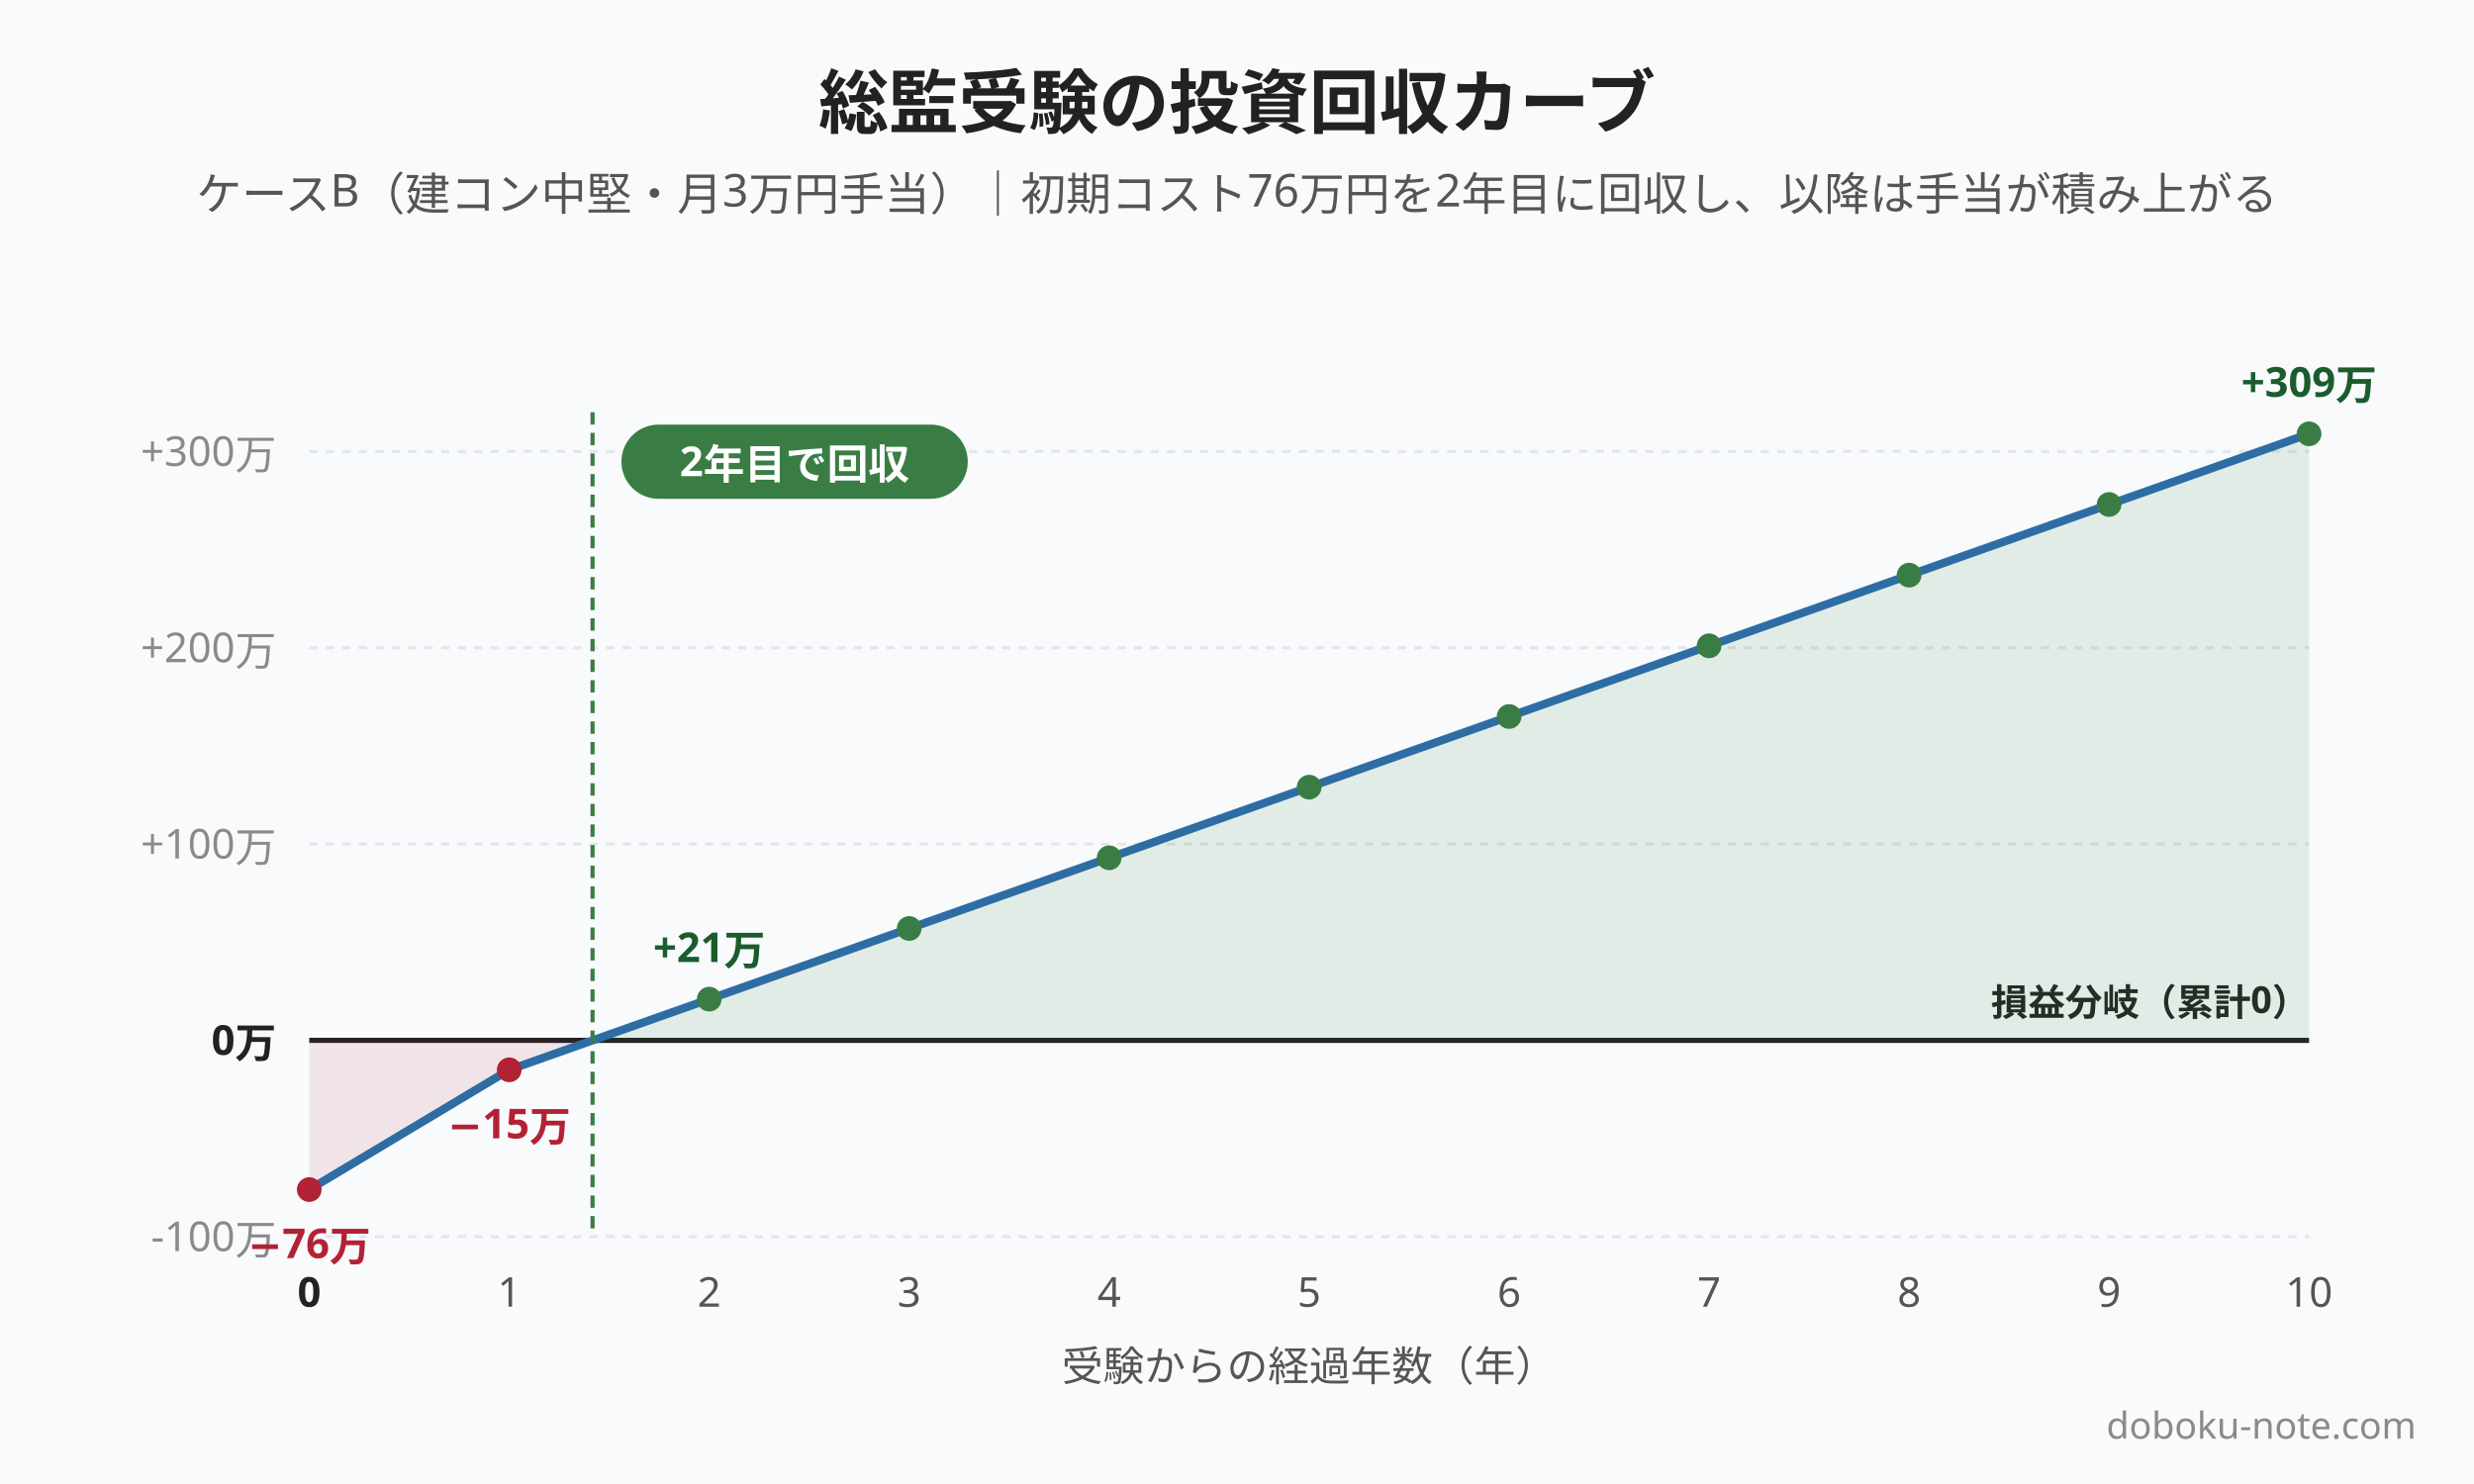
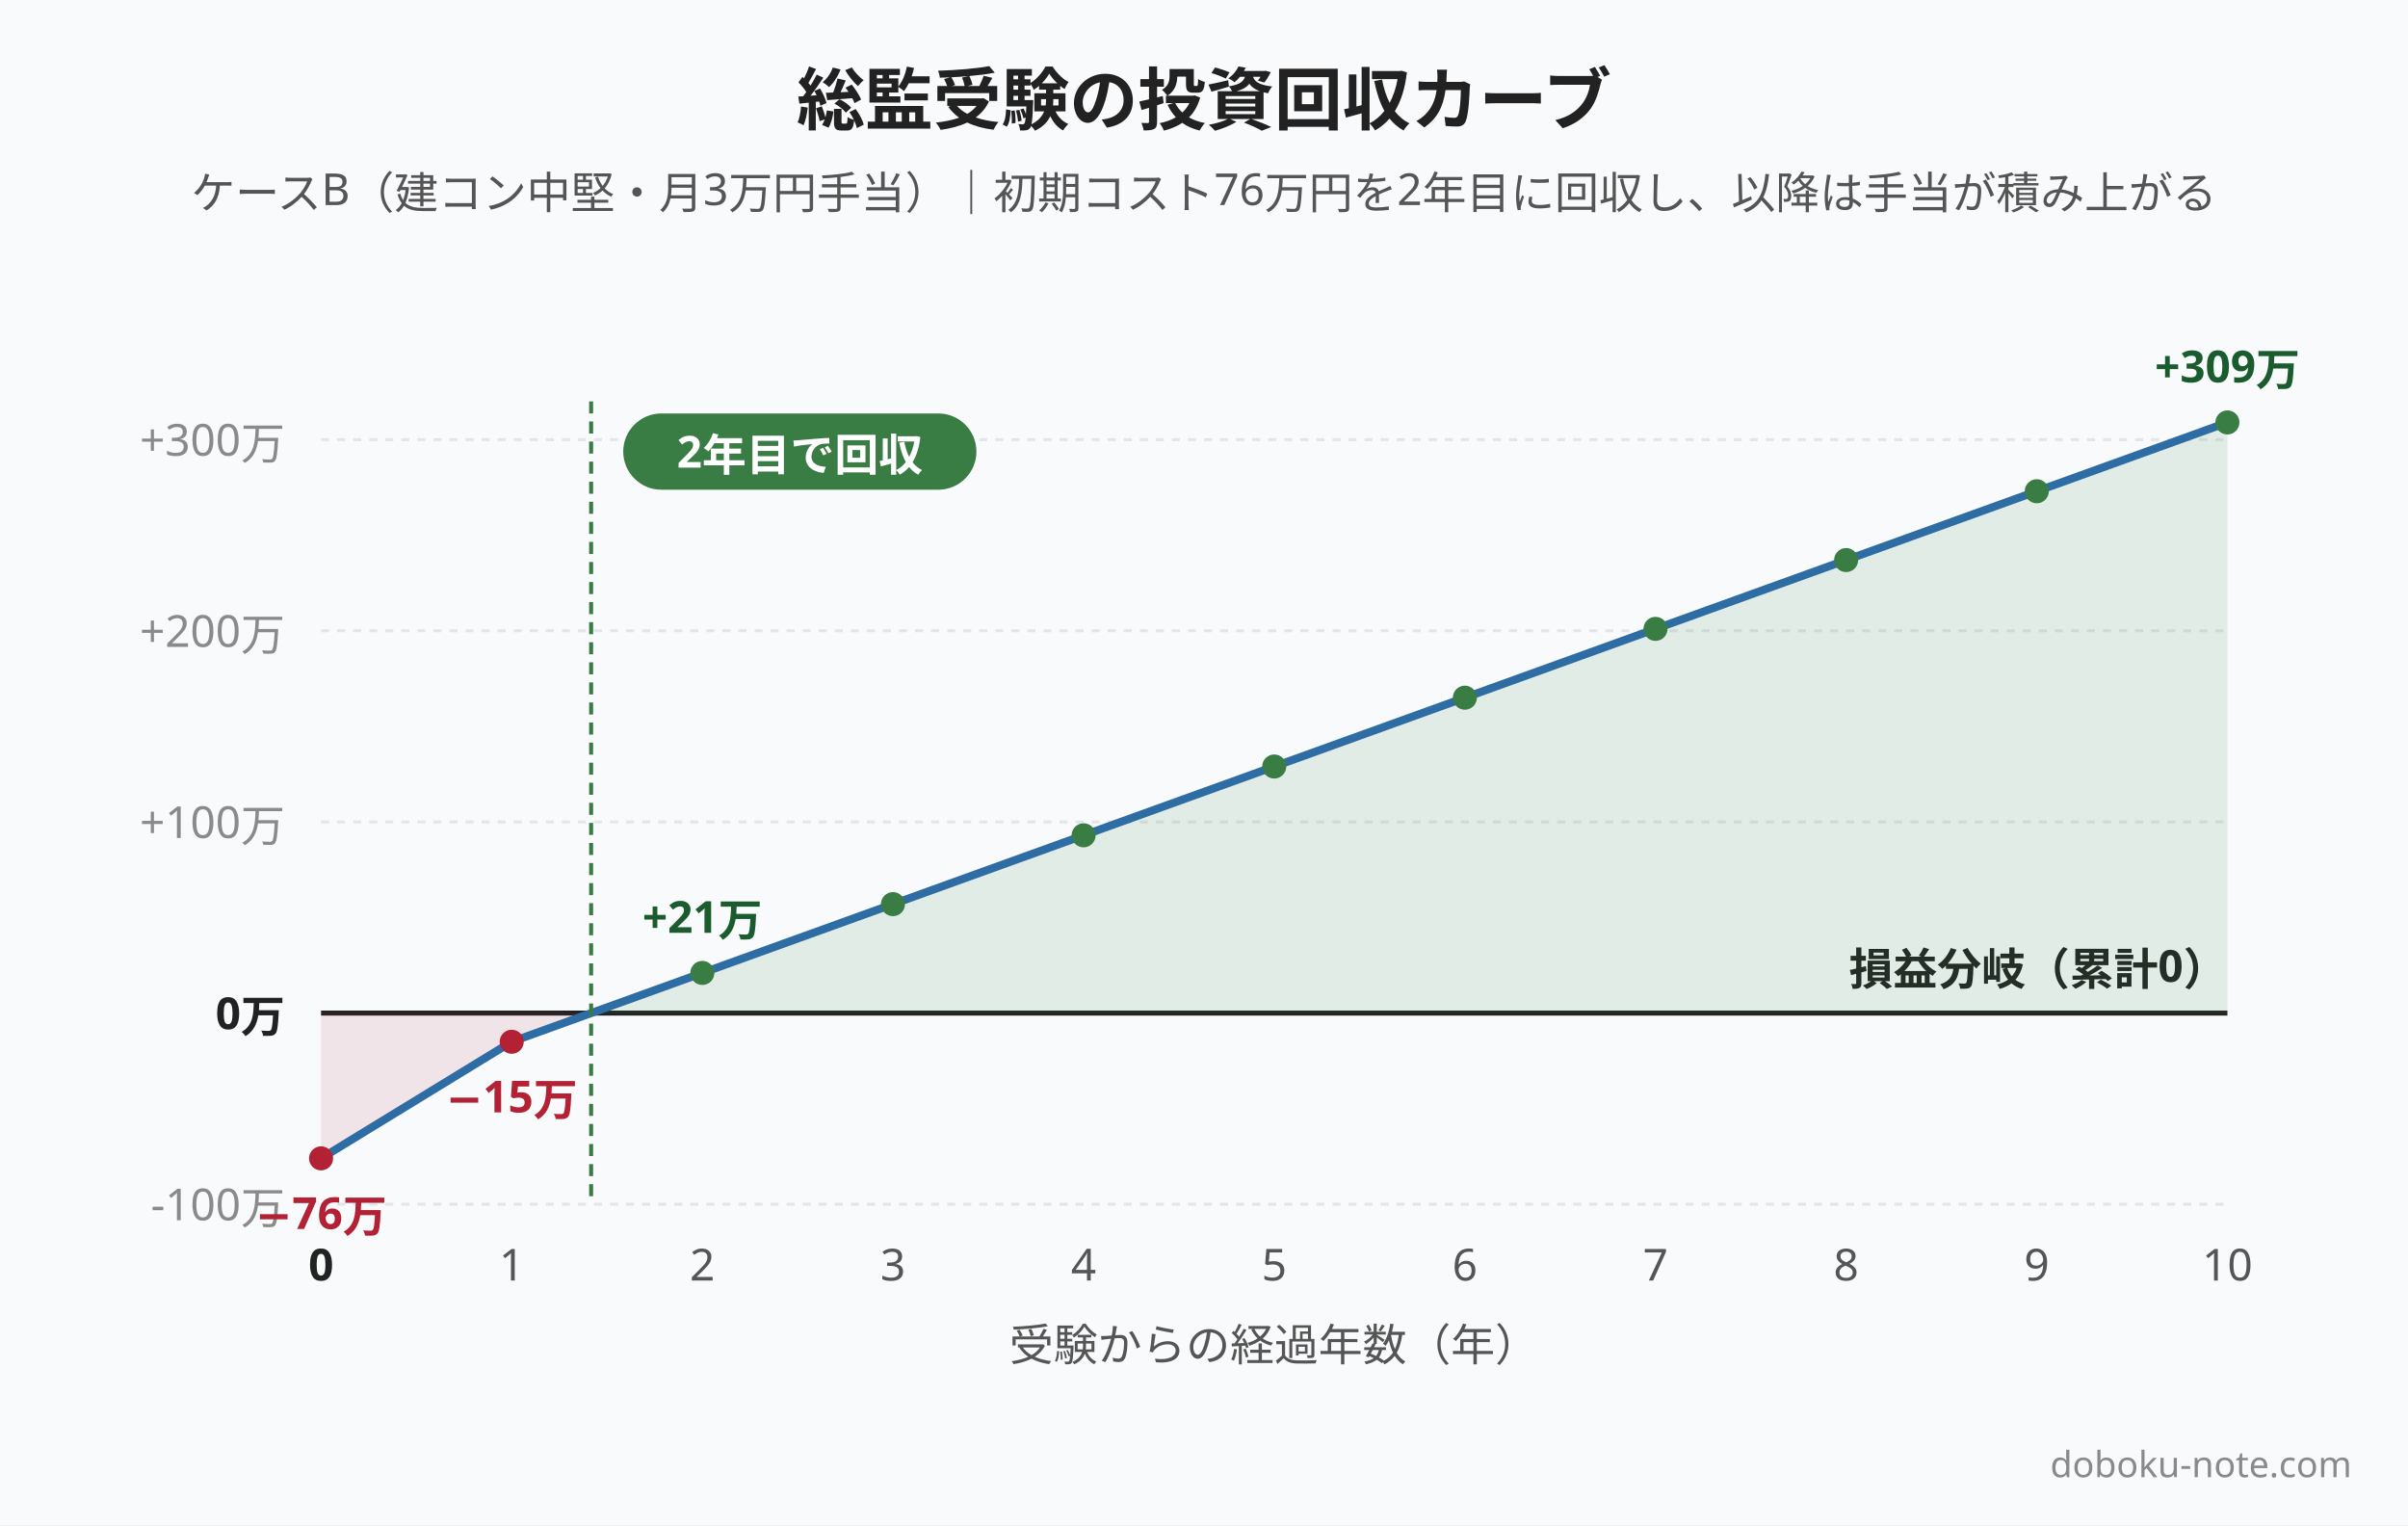
- <svg xmlns="http://www.w3.org/2000/svg" width="1200" height="720" viewBox="0 0 1200 720">
-   <rect width="1200" height="720" fill="#f8fafc" />
+ <svg xmlns="http://www.w3.org/2000/svg" width="1200" height="760" viewBox="0 0 1200 760">
+   <rect width="1200" height="760" fill="#f8fafc" />
  <text x="600" y="62" font-family="Hiragino Sans, Hiragino Kaku Gothic ProN, Yu Gothic, Noto Sans JP, sans-serif" font-size="34" font-weight="800" fill="#222222" text-anchor="middle">総監受験の投資回収カーブ</text>
-   <text x="600" y="102" font-family="Hiragino Sans, Hiragino Kaku Gothic ProN, Yu Gothic, Noto Sans JP, sans-serif" font-size="22" font-weight="400" fill="#555555" text-anchor="middle">ケースB（建コン中堅・月3万円手当）｜初期コスト76万円を2年目に回収し、以降は手当が積み上がる</text>
-   <line x1="150" y1="600" x2="1120" y2="600" stroke="#e2e6ea" stroke-width="1.5" stroke-dasharray="4,4" />
-   <text x="134" y="607" font-family="Hiragino Sans, Hiragino Kaku Gothic ProN, Yu Gothic, Noto Sans JP, sans-serif" font-size="20" font-weight="400" fill="#8a8a8a" text-anchor="end">-100万</text>
-   <line x1="150" y1="504.762" x2="1120" y2="504.762" stroke="#222222" stroke-width="2.5" />
-   <text x="134" y="511.762" font-family="Hiragino Sans, Hiragino Kaku Gothic ProN, Yu Gothic, Noto Sans JP, sans-serif" font-size="20" font-weight="700" fill="#222222" text-anchor="end">0万</text>
-   <line x1="150" y1="409.524" x2="1120" y2="409.524" stroke="#e2e6ea" stroke-width="1.5" stroke-dasharray="4,4" />
-   <text x="134" y="416.524" font-family="Hiragino Sans, Hiragino Kaku Gothic ProN, Yu Gothic, Noto Sans JP, sans-serif" font-size="20" font-weight="400" fill="#8a8a8a" text-anchor="end">+100万</text>
-   <line x1="150" y1="314.286" x2="1120" y2="314.286" stroke="#e2e6ea" stroke-width="1.5" stroke-dasharray="4,4" />
-   <text x="134" y="321.286" font-family="Hiragino Sans, Hiragino Kaku Gothic ProN, Yu Gothic, Noto Sans JP, sans-serif" font-size="20" font-weight="400" fill="#8a8a8a" text-anchor="end">+200万</text>
-   <line x1="150" y1="219.048" x2="1120" y2="219.048" stroke="#e2e6ea" stroke-width="1.5" stroke-dasharray="4,4" />
-   <text x="134" y="226.048" font-family="Hiragino Sans, Hiragino Kaku Gothic ProN, Yu Gothic, Noto Sans JP, sans-serif" font-size="20" font-weight="400" fill="#8a8a8a" text-anchor="end">+300万</text>
-   <text x="1120" y="492.762" font-family="Hiragino Sans, Hiragino Kaku Gothic ProN, Yu Gothic, Noto Sans JP, sans-serif" font-size="18" font-weight="700" fill="#222222" text-anchor="end">損益分岐（累計0）</text>
-   <text x="150" y="634" font-family="Hiragino Sans, Hiragino Kaku Gothic ProN, Yu Gothic, Noto Sans JP, sans-serif" font-size="20" font-weight="700" fill="#222222" text-anchor="middle">0</text>
-   <text x="247" y="634" font-family="Hiragino Sans, Hiragino Kaku Gothic ProN, Yu Gothic, Noto Sans JP, sans-serif" font-size="20" font-weight="400" fill="#555555" text-anchor="middle">1</text>
-   <text x="344" y="634" font-family="Hiragino Sans, Hiragino Kaku Gothic ProN, Yu Gothic, Noto Sans JP, sans-serif" font-size="20" font-weight="400" fill="#555555" text-anchor="middle">2</text>
-   <text x="441" y="634" font-family="Hiragino Sans, Hiragino Kaku Gothic ProN, Yu Gothic, Noto Sans JP, sans-serif" font-size="20" font-weight="400" fill="#555555" text-anchor="middle">3</text>
-   <text x="538" y="634" font-family="Hiragino Sans, Hiragino Kaku Gothic ProN, Yu Gothic, Noto Sans JP, sans-serif" font-size="20" font-weight="400" fill="#555555" text-anchor="middle">4</text>
-   <text x="635" y="634" font-family="Hiragino Sans, Hiragino Kaku Gothic ProN, Yu Gothic, Noto Sans JP, sans-serif" font-size="20" font-weight="400" fill="#555555" text-anchor="middle">5</text>
-   <text x="732" y="634" font-family="Hiragino Sans, Hiragino Kaku Gothic ProN, Yu Gothic, Noto Sans JP, sans-serif" font-size="20" font-weight="400" fill="#555555" text-anchor="middle">6</text>
-   <text x="829" y="634" font-family="Hiragino Sans, Hiragino Kaku Gothic ProN, Yu Gothic, Noto Sans JP, sans-serif" font-size="20" font-weight="400" fill="#555555" text-anchor="middle">7</text>
-   <text x="926" y="634" font-family="Hiragino Sans, Hiragino Kaku Gothic ProN, Yu Gothic, Noto Sans JP, sans-serif" font-size="20" font-weight="400" fill="#555555" text-anchor="middle">8</text>
-   <text x="1023" y="634" font-family="Hiragino Sans, Hiragino Kaku Gothic ProN, Yu Gothic, Noto Sans JP, sans-serif" font-size="20" font-weight="400" fill="#555555" text-anchor="middle">9</text>
-   <text x="1120" y="634" font-family="Hiragino Sans, Hiragino Kaku Gothic ProN, Yu Gothic, Noto Sans JP, sans-serif" font-size="20" font-weight="400" fill="#555555" text-anchor="middle">10</text>
-   <text x="635" y="670" font-family="Hiragino Sans, Hiragino Kaku Gothic ProN, Yu Gothic, Noto Sans JP, sans-serif" font-size="20" font-weight="400" fill="#555555" text-anchor="middle">受験からの経過年数（年）</text>
-   <polygon points="150,504.762 150,577.143 247,519.048 287.417,504.762" fill="#b22234" fill-opacity="0.10" />
-   <polygon points="287.417,504.762 344,484.762 441,450.476 538,416.19 635,381.905 732,347.619 829,313.333 926,279.048 1023,244.762 1120,210.476 1120,504.762" fill="#3a7d44" fill-opacity="0.12" />
-   <polyline points="150,577.143 247,519.048 344,484.762 441,450.476 538,416.19 635,381.905 732,347.619 829,313.333 926,279.048 1023,244.762 1120,210.476" fill="none" stroke="#2e6da4" stroke-width="4" stroke-linejoin="round" stroke-linecap="round" />
-   <circle cx="150" cy="577.143" r="6" fill="#b22234" />
-   <circle cx="247" cy="519.048" r="6" fill="#b22234" />
-   <circle cx="344" cy="484.762" r="6" fill="#3a7d44" />
-   <circle cx="441" cy="450.476" r="6" fill="#3a7d44" />
-   <circle cx="538" cy="416.19" r="6" fill="#3a7d44" />
+   <text x="600" y="104" font-family="Hiragino Sans, Hiragino Kaku Gothic ProN, Yu Gothic, Noto Sans JP, sans-serif" font-size="22" font-weight="400" fill="#555555" text-anchor="middle">ケースB（建コン中堅・月3万円手当）｜初期コスト76万円を2年目に回収し、以降は手当が積み上がる</text>
+   <line x1="160" y1="600" x2="1110" y2="600" stroke="#e2e6ea" stroke-width="1.5" stroke-dasharray="4,4" />
+   <text x="142" y="608" font-family="Hiragino Sans, Hiragino Kaku Gothic ProN, Yu Gothic, Noto Sans JP, sans-serif" font-size="22" font-weight="400" fill="#8a8a8a" text-anchor="end">-100万</text>
+   <line x1="160" y1="504.762" x2="1110" y2="504.762" stroke="#222222" stroke-width="2.5" />
+   <text x="142" y="512.762" font-family="Hiragino Sans, Hiragino Kaku Gothic ProN, Yu Gothic, Noto Sans JP, sans-serif" font-size="22" font-weight="700" fill="#222222" text-anchor="end">0万</text>
+   <line x1="160" y1="409.524" x2="1110" y2="409.524" stroke="#e2e6ea" stroke-width="1.5" stroke-dasharray="4,4" />
+   <text x="142" y="417.524" font-family="Hiragino Sans, Hiragino Kaku Gothic ProN, Yu Gothic, Noto Sans JP, sans-serif" font-size="22" font-weight="400" fill="#8a8a8a" text-anchor="end">+100万</text>
+   <line x1="160" y1="314.286" x2="1110" y2="314.286" stroke="#e2e6ea" stroke-width="1.5" stroke-dasharray="4,4" />
+   <text x="142" y="322.286" font-family="Hiragino Sans, Hiragino Kaku Gothic ProN, Yu Gothic, Noto Sans JP, sans-serif" font-size="22" font-weight="400" fill="#8a8a8a" text-anchor="end">+200万</text>
+   <line x1="160" y1="219.048" x2="1110" y2="219.048" stroke="#e2e6ea" stroke-width="1.5" stroke-dasharray="4,4" />
+   <text x="142" y="227.048" font-family="Hiragino Sans, Hiragino Kaku Gothic ProN, Yu Gothic, Noto Sans JP, sans-serif" font-size="22" font-weight="400" fill="#8a8a8a" text-anchor="end">+300万</text>
+   <text x="1110" y="490.762" font-family="Hiragino Sans, Hiragino Kaku Gothic ProN, Yu Gothic, Noto Sans JP, sans-serif" font-size="22" font-weight="700" fill="#222222" text-anchor="end">損益分岐（累計0）</text>
+   <text x="160" y="638" font-family="Hiragino Sans, Hiragino Kaku Gothic ProN, Yu Gothic, Noto Sans JP, sans-serif" font-size="22" font-weight="700" fill="#222222" text-anchor="middle">0</text>
+   <text x="255" y="638" font-family="Hiragino Sans, Hiragino Kaku Gothic ProN, Yu Gothic, Noto Sans JP, sans-serif" font-size="22" font-weight="400" fill="#555555" text-anchor="middle">1</text>
+   <text x="350" y="638" font-family="Hiragino Sans, Hiragino Kaku Gothic ProN, Yu Gothic, Noto Sans JP, sans-serif" font-size="22" font-weight="400" fill="#555555" text-anchor="middle">2</text>
+   <text x="445" y="638" font-family="Hiragino Sans, Hiragino Kaku Gothic ProN, Yu Gothic, Noto Sans JP, sans-serif" font-size="22" font-weight="400" fill="#555555" text-anchor="middle">3</text>
+   <text x="540" y="638" font-family="Hiragino Sans, Hiragino Kaku Gothic ProN, Yu Gothic, Noto Sans JP, sans-serif" font-size="22" font-weight="400" fill="#555555" text-anchor="middle">4</text>
+   <text x="635" y="638" font-family="Hiragino Sans, Hiragino Kaku Gothic ProN, Yu Gothic, Noto Sans JP, sans-serif" font-size="22" font-weight="400" fill="#555555" text-anchor="middle">5</text>
+   <text x="730" y="638" font-family="Hiragino Sans, Hiragino Kaku Gothic ProN, Yu Gothic, Noto Sans JP, sans-serif" font-size="22" font-weight="400" fill="#555555" text-anchor="middle">6</text>
+   <text x="825" y="638" font-family="Hiragino Sans, Hiragino Kaku Gothic ProN, Yu Gothic, Noto Sans JP, sans-serif" font-size="22" font-weight="400" fill="#555555" text-anchor="middle">7</text>
+   <text x="920" y="638" font-family="Hiragino Sans, Hiragino Kaku Gothic ProN, Yu Gothic, Noto Sans JP, sans-serif" font-size="22" font-weight="400" fill="#555555" text-anchor="middle">8</text>
+   <text x="1015" y="638" font-family="Hiragino Sans, Hiragino Kaku Gothic ProN, Yu Gothic, Noto Sans JP, sans-serif" font-size="22" font-weight="400" fill="#555555" text-anchor="middle">9</text>
+   <text x="1110" y="638" font-family="Hiragino Sans, Hiragino Kaku Gothic ProN, Yu Gothic, Noto Sans JP, sans-serif" font-size="22" font-weight="400" fill="#555555" text-anchor="middle">10</text>
+   <text x="635" y="678" font-family="Hiragino Sans, Hiragino Kaku Gothic ProN, Yu Gothic, Noto Sans JP, sans-serif" font-size="22" font-weight="400" fill="#555555" text-anchor="middle">受験からの経過年数（年）</text>
+   <polygon points="160,504.762 160,577.143 255,519.048 294.583,504.762" fill="#b22234" fill-opacity="0.10" />
+   <polygon points="294.583,504.762 350,484.762 445,450.476 540,416.19 635,381.905 730,347.619 825,313.333 920,279.048 1015,244.762 1110,210.476 1110,504.762" fill="#3a7d44" fill-opacity="0.12" />
+   <polyline points="160,577.143 255,519.048 350,484.762 445,450.476 540,416.19 635,381.905 730,347.619 825,313.333 920,279.048 1015,244.762 1110,210.476" fill="none" stroke="#2e6da4" stroke-width="4" stroke-linejoin="round" stroke-linecap="round" />
+   <circle cx="160" cy="577.143" r="6" fill="#b22234" />
+   <circle cx="255" cy="519.048" r="6" fill="#b22234" />
+   <circle cx="350" cy="484.762" r="6" fill="#3a7d44" />
+   <circle cx="445" cy="450.476" r="6" fill="#3a7d44" />
+   <circle cx="540" cy="416.19" r="6" fill="#3a7d44" />
  <circle cx="635" cy="381.905" r="6" fill="#3a7d44" />
-   <circle cx="732" cy="347.619" r="6" fill="#3a7d44" />
-   <circle cx="829" cy="313.333" r="6" fill="#3a7d44" />
-   <circle cx="926" cy="279.048" r="6" fill="#3a7d44" />
-   <circle cx="1023" cy="244.762" r="6" fill="#3a7d44" />
-   <circle cx="1120" cy="210.476" r="6" fill="#3a7d44" />
-   <text x="150" y="611.143" font-family="Hiragino Sans, Hiragino Kaku Gothic ProN, Yu Gothic, Noto Sans JP, sans-serif" font-size="20" font-weight="800" fill="#b22234" text-anchor="middle">−76万</text>
-   <text x="247" y="553.048" font-family="Hiragino Sans, Hiragino Kaku Gothic ProN, Yu Gothic, Noto Sans JP, sans-serif" font-size="20" font-weight="800" fill="#b22234" text-anchor="middle">−15万</text>
-   <text x="344" y="466.762" font-family="Hiragino Sans, Hiragino Kaku Gothic ProN, Yu Gothic, Noto Sans JP, sans-serif" font-size="20" font-weight="800" fill="#1a5c2e" text-anchor="middle">+21万</text>
-   <text x="1120" y="192.476" font-family="Hiragino Sans, Hiragino Kaku Gothic ProN, Yu Gothic, Noto Sans JP, sans-serif" font-size="20" font-weight="800" fill="#1a5c2e" text-anchor="middle">+309万</text>
-   <line x1="287.417" y1="200" x2="287.417" y2="600" stroke="#3a7d44" stroke-width="2" stroke-dasharray="6,4" />
-   <rect x="301.417" y="206" width="168" height="36" rx="18" fill="#3a7d44" />
-   <text x="385.417" y="231" font-family="Hiragino Sans, Hiragino Kaku Gothic ProN, Yu Gothic, Noto Sans JP, sans-serif" font-size="20" font-weight="800" fill="#ffffff" text-anchor="middle">2年目で回収</text>
-   <text x="1172" y="698" font-family="Hiragino Sans, Hiragino Kaku Gothic ProN, Yu Gothic, Noto Sans JP, sans-serif" font-size="18" font-weight="500" fill="#8a8a8a" text-anchor="end">doboku-note.com</text>
+   <circle cx="730" cy="347.619" r="6" fill="#3a7d44" />
+   <circle cx="825" cy="313.333" r="6" fill="#3a7d44" />
+   <circle cx="920" cy="279.048" r="6" fill="#3a7d44" />
+   <circle cx="1015" cy="244.762" r="6" fill="#3a7d44" />
+   <circle cx="1110" cy="210.476" r="6" fill="#3a7d44" />
+   <text x="160" y="613.143" font-family="Hiragino Sans, Hiragino Kaku Gothic ProN, Yu Gothic, Noto Sans JP, sans-serif" font-size="22" font-weight="800" fill="#b22234" text-anchor="middle">−76万</text>
+   <text x="255" y="555.048" font-family="Hiragino Sans, Hiragino Kaku Gothic ProN, Yu Gothic, Noto Sans JP, sans-serif" font-size="22" font-weight="800" fill="#b22234" text-anchor="middle">−15万</text>
+   <text x="350" y="464.762" font-family="Hiragino Sans, Hiragino Kaku Gothic ProN, Yu Gothic, Noto Sans JP, sans-serif" font-size="22" font-weight="800" fill="#1a5c2e" text-anchor="middle">+21万</text>
+   <text x="1110" y="190.476" font-family="Hiragino Sans, Hiragino Kaku Gothic ProN, Yu Gothic, Noto Sans JP, sans-serif" font-size="22" font-weight="800" fill="#1a5c2e" text-anchor="middle">+309万</text>
+   <line x1="294.583" y1="200" x2="294.583" y2="600" stroke="#3a7d44" stroke-width="2" stroke-dasharray="6,4" />
+   <rect x="310.583" y="206" width="176" height="38" rx="19" fill="#3a7d44" />
+   <text x="398.583" y="233" font-family="Hiragino Sans, Hiragino Kaku Gothic ProN, Yu Gothic, Noto Sans JP, sans-serif" font-size="22" font-weight="800" fill="#ffffff" text-anchor="middle">2年目で回収</text>
+   <text x="1172" y="736" font-family="Hiragino Sans, Hiragino Kaku Gothic ProN, Yu Gothic, Noto Sans JP, sans-serif" font-size="18" font-weight="500" fill="#8a8a8a" text-anchor="end">doboku-note.com</text>
</svg>
